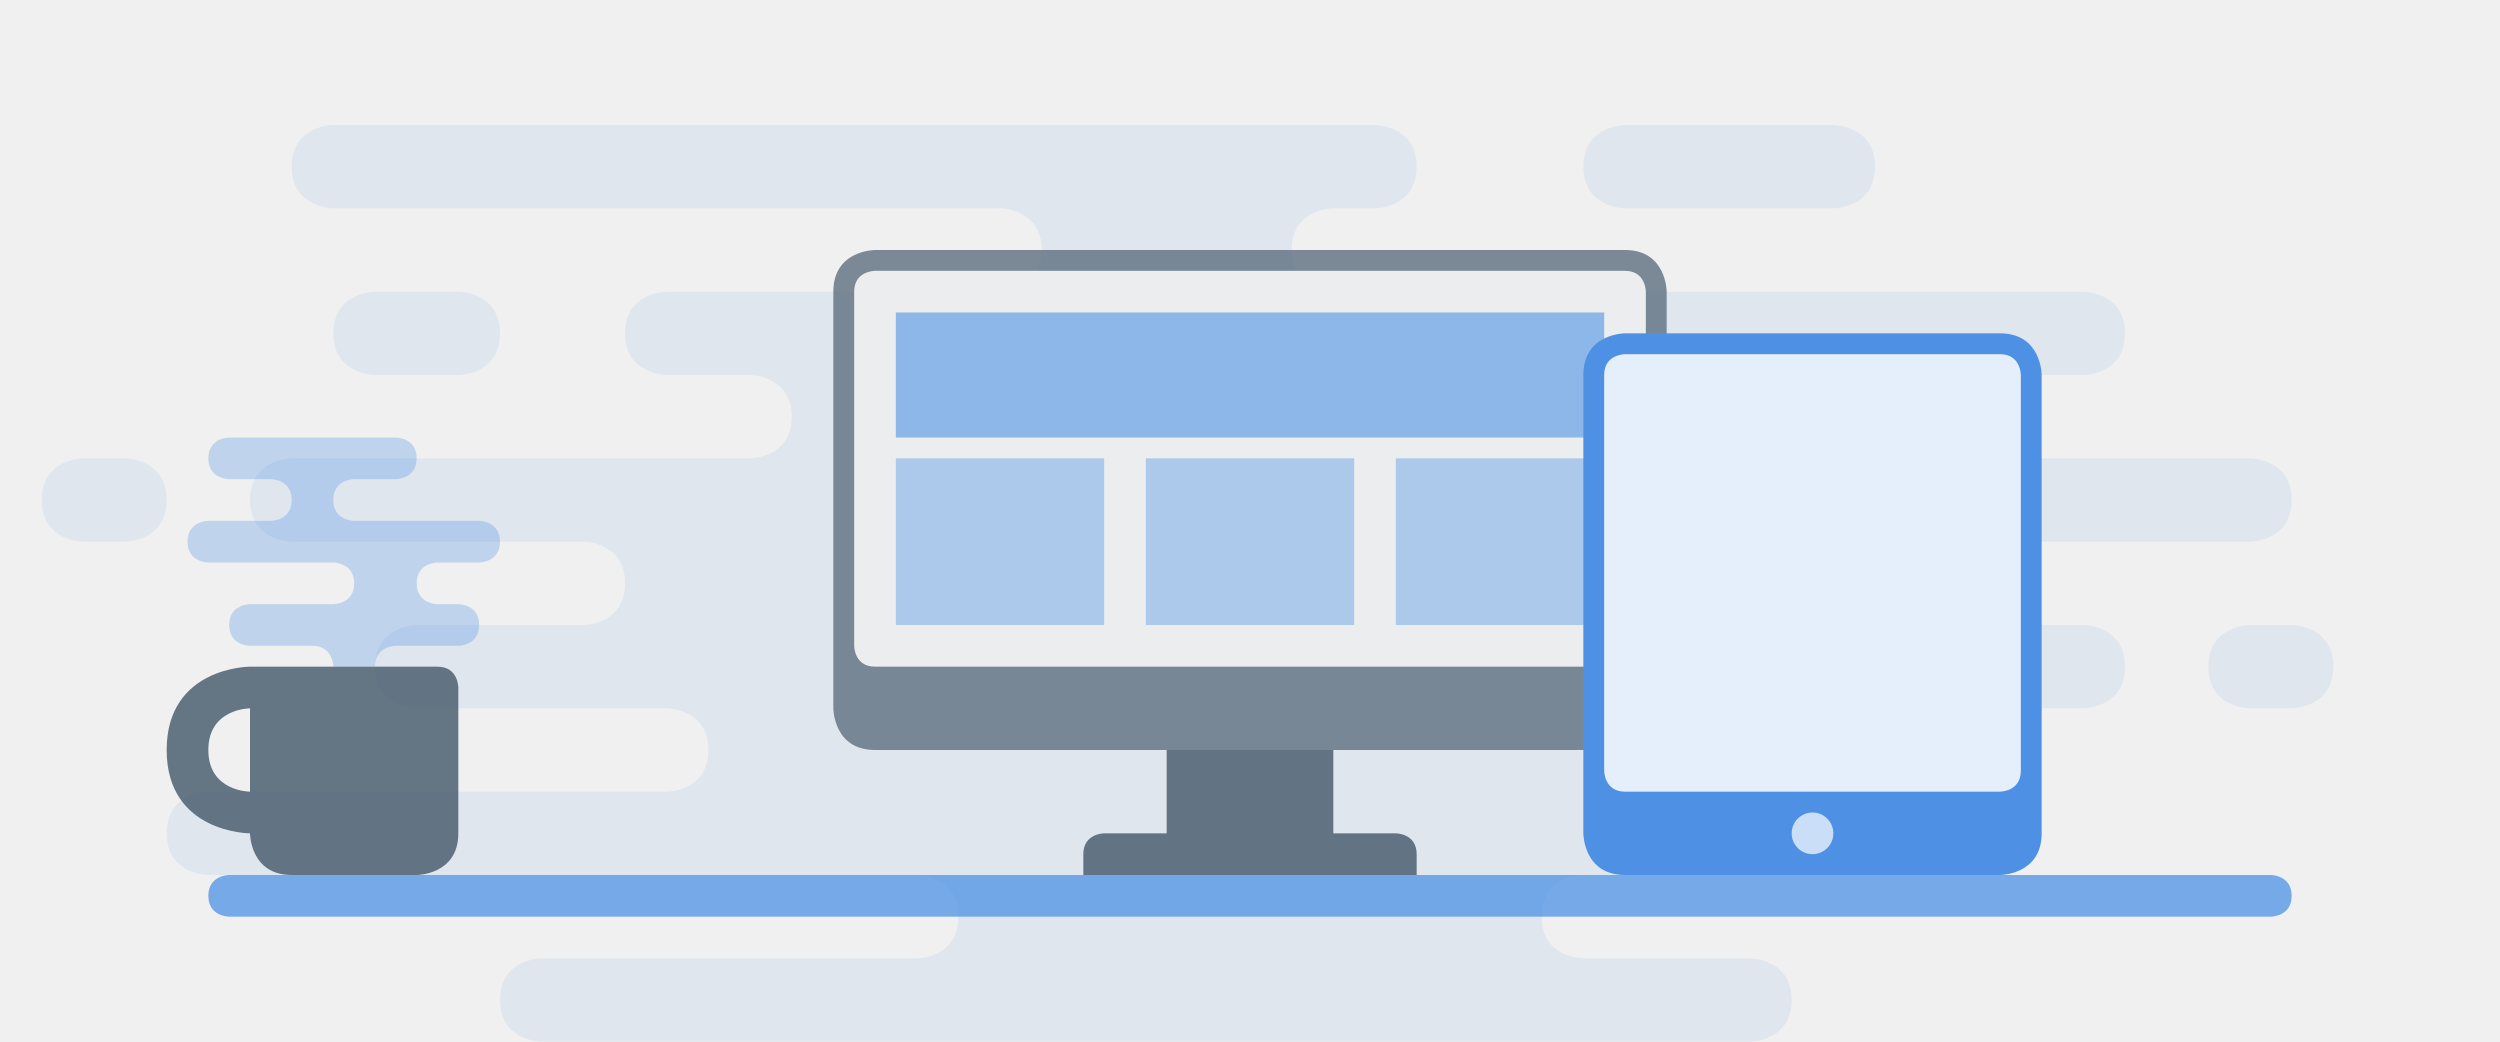
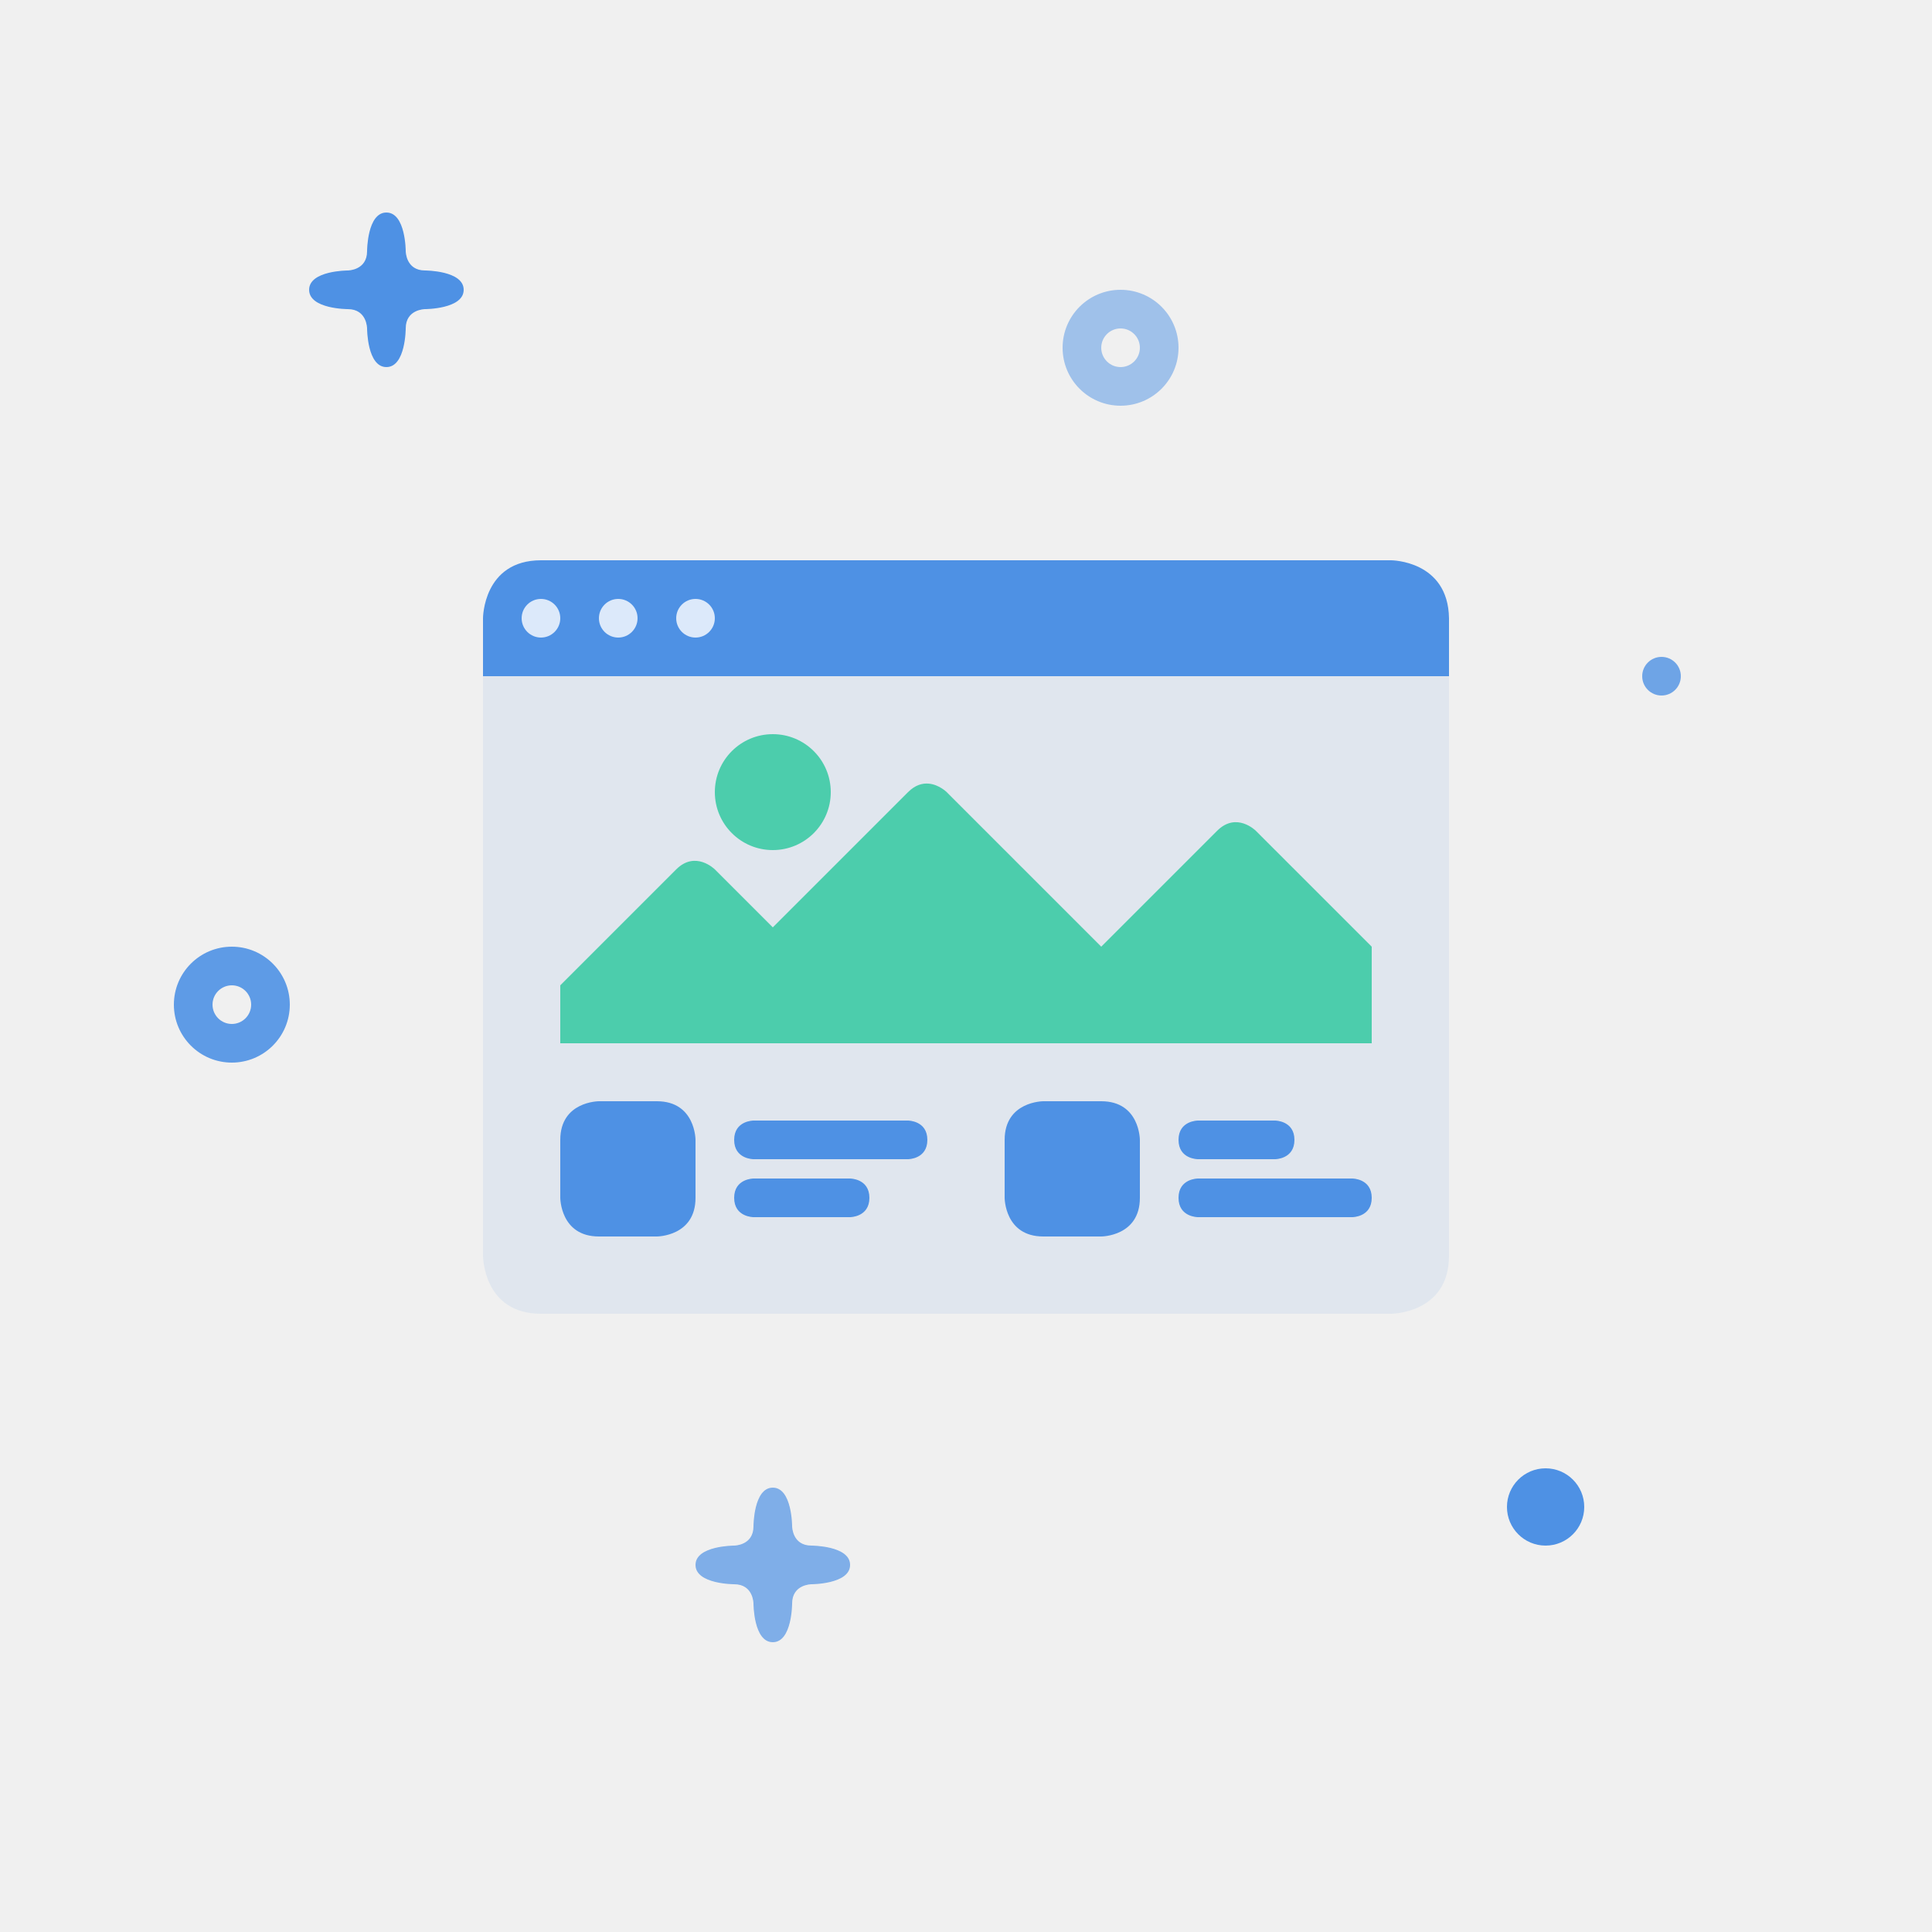
- <svg xmlns="http://www.w3.org/2000/svg" width="600" height="250" viewBox="0 0 600 250" id="svg4282" version="1.1">
-   <defs id="defs4284" />
-   <path id="path2803" d="M 80 30 C 80 30 70 30 70 40 C 70 50 80 50 80 50 L 240 50 C 240 50 250 50 250 60 C 250 70 240 70 240 70 L 160 70 C 160 70 150 70 150 80 C 150 90 160 90 160 90 L 180 90 C 180 90 190 90 190 100 C 190 110 180 110 180 110 L 70 110 C 70 110 60 110 60 120 C 60 130 70 130 70 130 L 140 130 C 140 130 150 130 150 140 C 150 150 140 150 140 150 L 100 150 C 100 150 90 150 90 160 C 90 170 100 170 100 170 L 160 170 C 160 170 170 170 170 180 C 170 190 160 190 160 190 L 50 190 C 50 190 40 190 40 200 C 40 210 50 210 50 210 L 220 210 C 220 210 230 210 230 220 C 230 230 220 230 220 230 L 130 230 C 130 230 120 230 120 240 C 120 250 130 250 130 250 L 420 250 C 420 250 430 250 430 240 C 430 230 420 230 420 230 L 380 230 C 380 230 370 230 370 220 C 370 210 380 210 380 210 L 450 210 C 450 210 460 210 460 200 C 460 190 450 190 450 190 L 390 190 C 390 190 380 190 380 180 C 380 170 390 170 390 170 L 500 170 C 500 170 510 170 510 160 C 510 150 500 150 500 150 L 440 150 C 440 150 430 150 430 140 C 430 130 440 130 440 130 L 540 130 C 540 130 550 130 550 120 C 550 110 540 110 540 110 L 460 110 C 460 110 450 110 450 100 C 450 90 460 90 460 90 L 500 90 C 500 90 510 90 510 80 C 510 70 500 70 500 70 L 320 70 C 320 70 310 70 310 60 C 310 50 320 50 320 50 L 330 50 C 330 50 340 50 340 40 C 340 30 330 30 330 30 L 80 30 z M 390 30 C 390 30 380 30 380 40 C 380 50 390 50 390 50 L 440 50 C 440 50 450 50 450 40 C 450 30 440 30 440 30 L 390 30 z M 90 70 C 90 70 80 70 80 80 C 80 90 90 90 90 90 L 110 90 C 110 90 120 90 120 80 C 120 70 110 70 110 70 L 90 70 z M 20 110 C 20 110 10 110 10 120 C 10 130 20 130 20 130 L 30 130 C 30 130 40 130 40 120 C 40 110 30 110 30 110 L 20 110 z M 540 150 C 540 150 530 150 530 160 C 530 170 540 170 540 170 L 550 170 C 550 170 560 170 560 160 C 560 150 550 150 550 150 L 540 150 z " style="opacity:0.1;fill:#4e91e4" />
-   <path style="opacity:0.3;fill:#4e91e4" d="m 80,160 c 0,0 0,-5 -5,-5 H 60 c 0,0 -5,0 -5,-5 0,-5 5,-5 5,-5 H 80 c 0,0 5,0 5,-5 0,-5 -5,-5 -5,-5 H 50 c 0,0 -5,0 -5,-5 0,-5 5,-5 5,-5 h 15 c 0,0 5,0 5,-5 0,-5 -5,-5 -5,-5 h -10 c 0,0 -5,0 -5,-5 0,-5 5,-5 5,-5 H 95 c 0,0 5,0 5,5 0,5 -5,5 -5,5 H 85 c 0,0 -5,0 -5,5 0,5 5,5 5,5 h 30 c 0,0 5,0 5,5 0,5 -5,5 -5,5 h -10 c 0,0 -5,0 -5,5 0,5 5,5 5,5 h 5 c 0,0 5,0 5,5 0,5 -5,5 -5,5 H 95 c 0,0 -5,0 -5,5 z" id="path1471" />
-   <path d="m 60,160 c 0,0 -20,0 -20,20 -1e-6,20 20,20 20,20 0,0 -3.1e-5,10 10,10 H 85 100 c 0,0 10,0 10,-10 v -35 c 0,0 1e-5,-5 -5,-5 z m 0,10 v 20 c 0,0 -10,0 -10,-10 0,-10 10,-10 10,-10 z" id="path1465" style="opacity:0.9;fill:#546778" />
-   <path d="m 335,200 h -15 v -20 h -40 v 20 h -15 c 0,0 -5,0 -5,5 v 5 h 80 v -5 c 0,-5 -5,-5 -5,-5 z" id="path875" style="opacity:0.9;fill:#546778" />
-   <path d="m 200,170 c 0,0 0,10 10,10 h 180 c 10,0 10,-10 10,-10 V 70 c 0,0 0,-10 -10,-10 H 210 c 0,0 -10,2.1e-5 -10,10 z" id="path878" style="opacity:0.75;fill:#546778;fill-opacity:1" />
-   <path style="opacity:0.85;fill:#ffffff" d="m 210,65 c 0,0 -5,0 -5,5 v 85 c 0,0 0,5 5,5 h 180 c 0,0 5,0 5,-5 V 70 c 0,0 0,-5 -5,-5 z" id="path881" />
-   <path d="m 55,210 c 0,0 -5,0 -5,5 0,5 5,5 5,5 h 490 c 0,0 5,0 5,-5 0,-5 -5,-5 -5,-5 z" id="path825" style="opacity:0.75;fill:#4e91e4" />
-   <path id="path2096" d="m 215,75 v 30 H 385 V 75 Z" style="opacity:0.6;fill:#4e91e4" />
-   <path style="opacity:0.4;fill:#4e91e4" id="path2110" d="m 215,110 v 40 h 50 v -40 z m 60,0 v 40 h 50 v -40 z m 60,0 v 40 h 50 v -40 z" />
-   <path id="path2796" d="m 380,200 c 0,0 0,10 10,10 10,0 90,0 90,0 0,0 10,0 10,-10 0,-10 0,-110 0,-110 0,0 0,-10 -10,-10 -10,0 -90,0 -90,0 0,0 -10,0 -10,10 0,10 0,110 0,110 z" style="fill:#4e91e4" />
-   <path id="path2798" d="m 390,85 c 0,0 -5,0 -5,5 0,5 0,95 0,95 0,0 0,5 5,5 5,0 90,0 90,0 0,0 5,0 5,-5 0,-5 0,-95 0,-95 0,0 0,-5 -5,-5 -5,0 -90,0 -90,0 z" style="opacity:0.85;fill:#ffffff" />
-   <path id="path2800" d="m 440,200 a 5,5 0 0 1 -5,5 5,5 0 0 1 -5,-5 5,5 0 0 1 5,-5 5,5 0 0 1 5,5 z" style="opacity:0.7;fill:#ffffff" />
+ <svg xmlns="http://www.w3.org/2000/svg" width="100" height="100" viewBox="0 0 100 100" version="1.1" id="svg830">
+   <defs id="defs824" />
+   <path style="opacity:0.1;fill:#4e91e4" d="m 25,35 v 30 c 0,0 0,3 3,3 3,0 44,0 44,0 0,0 3,0 3,-3 0,-3 0,-30 0,-30 z" id="path832" />
+   <path style="fill:#4e91e4" d="m 25,35 v -3 c 0,0 6e-6,-3 3,-3 h 44 c 0,0 2.954,3.51e-4 3,3 v 3 z" id="path834" />
+   <path style="opacity:0.8;fill:#ffffff" d="m 28,31 c -0.552,0 -1,0.448 -1,1 0,0.552 0.448,1 1,1 0.552,0 1,-0.448 1,-1 0,-0.552 -0.448,-1 -1,-1 z m 4,0 c -0.552,0 -1,0.448 -1,1 0,0.552 0.448,1 1,1 0.552,0 1,-0.448 1,-1 0,-0.552 -0.448,-1 -1,-1 z m 4,0 c -0.552,0 -1,0.448 -1,1 0,0.552 0.448,1 1,1 0.552,0 1,-0.448 1,-1 0,-0.552 -0.448,-1 -1,-1 z" id="path836" />
+   <path style="opacity:1;fill:#4e91e4" d="M 31 57 C 31 57 29 57 29 59 L 29 62 C 29 62 29 64 31 64 L 34 64 C 34 64 36 64 36 62 L 36 59 C 36 59 36 57 34 57 L 31 57 z M 39 58 C 39 58 38 58 38 59 C 38 60 39 60 39 60 L 47 60 C 47 60 48 60 48 59 C 48 58 47 58 47 58 L 39 58 z M 39 61 C 39 61 38 61 38 62 C 38 63 39 63 39 63 L 44 63 C 44 63 45 63 45 62 C 45 61 44 61 44 61 L 39 61 z " id="path843" />
+   <path style="opacity:1;fill:#4e91e4" d="M 54 57 C 54 57 52 57 52 59 L 52 62 C 52 62 52 64 54 64 L 57 64 C 57 64 59 64 59 62 L 59 59 C 59 59 59 57 57 57 L 54 57 z M 62 58 C 62 58 61 58 61 59 C 61 60 62 60 62 60 L 66 60 C 66 60 67 60 67 59 C 67 58 66 58 66 58 L 62 58 z M 62 61 C 62 61 61 61 61 62 C 61 63 62 63 62 63 L 70 63 C 70 63 71 63 71 62 C 71 61 70 61 70 61 L 62 61 z " id="path845" />
+   <path style="opacity:1;fill:#4ccdac" d="m 40,38 c -1.657,0 -3,1.343 -3,3 0,1.657 1.343,3 3,3 1.657,0 3,-1.343 3,-3 0,-1.657 -1.343,-3 -3,-3 z m 8.072,2.561 C 47.75,40.531 47.375,40.625 47,41 l -7,7 -3,-3 c 0,0 -1,-1 -2,0 l -6,6 v 3 h 42 v -5 l -6,-6 c 0,0 -1,-1 -2,0 l -6,6 -8,-8 c 0,0 -0.391,-0.391 -0.928,-0.439 z" id="path920" />
+   <path style="fill:#4e91e4" d="m 19,17 c 0,0 0,-1 -1,-1 0,0 -2,0 -2,-1 0,-1 2,-1 2,-1 0,0 1,0 1,-1 0,0 0,-2 1,-2 1,0 1,2 1,2 0,0 0,1 1,1 0,0 2,0 2,1 0,1 -2,1 -2,1 0,0 -1,0 -1,1 0,0 0,2 -1,2 -1,0 -1,-2 -1,-2 z" id="path933" />
+   <path style="opacity:0.5;fill:#4e91e4" d="m 58,15 c -1.657,0 -3,1.343 -3,3 0,1.657 1.343,3 3,3 1.657,0 3,-1.343 3,-3 0,-1.657 -1.343,-3 -3,-3 z m 0,2 c 0.552,0 1,0.448 1,1 0,0.552 -0.448,1 -1,1 -0.552,0 -1,-0.448 -1,-1 0,-0.552 0.448,-1 1,-1 z" id="path943" />
+   <path style="opacity:1;fill:#4e91e4" d="m 82,78 c 0,1.105 -0.895,2 -2,2 -1.105,0 -2,-0.895 -2,-2 0,-1.105 0.895,-2 2,-2 1.105,0 2,0.895 2,2 z" id="path950" />
+   <path id="path953" d="m 39,83 c 0,0 0,-1 -1,-1 0,0 -2,0 -2,-1 0,-1 2,-1 2,-1 0,0 1,0 1,-1 0,0 0,-2 1,-2 1,0 1,2 1,2 0,0 0,1 1,1 0,0 2,0 2,1 0,1 -2,1 -2,1 0,0 -1,0 -1,1 0,0 0,2 -1,2 -1,0 -1,-2 -1,-2 z" style="opacity:0.7;fill:#4e91e4" />
+   <path id="path955" d="m 12,49 c -1.657,0 -3,1.343 -3,3 0,1.657 1.343,3 3,3 1.657,0 3,-1.343 3,-3 0,-1.657 -1.343,-3 -3,-3 z m 0,2 c 0.552,0 1,0.448 1,1 0,0.552 -0.448,1 -1,1 -0.552,0 -1,-0.448 -1,-1 0,-0.552 0.448,-1 1,-1 z" style="opacity:0.9;fill:#4e91e4" />
+   <path style="opacity:0.8;fill:#4e91e4" d="m 87,35 a 1,1 0 0 1 -1,1 1,1 0 0 1 -1,-1 1,1 0 0 1 1,-1 1,1 0 0 1 1,1 z" id="path957" />
</svg>
